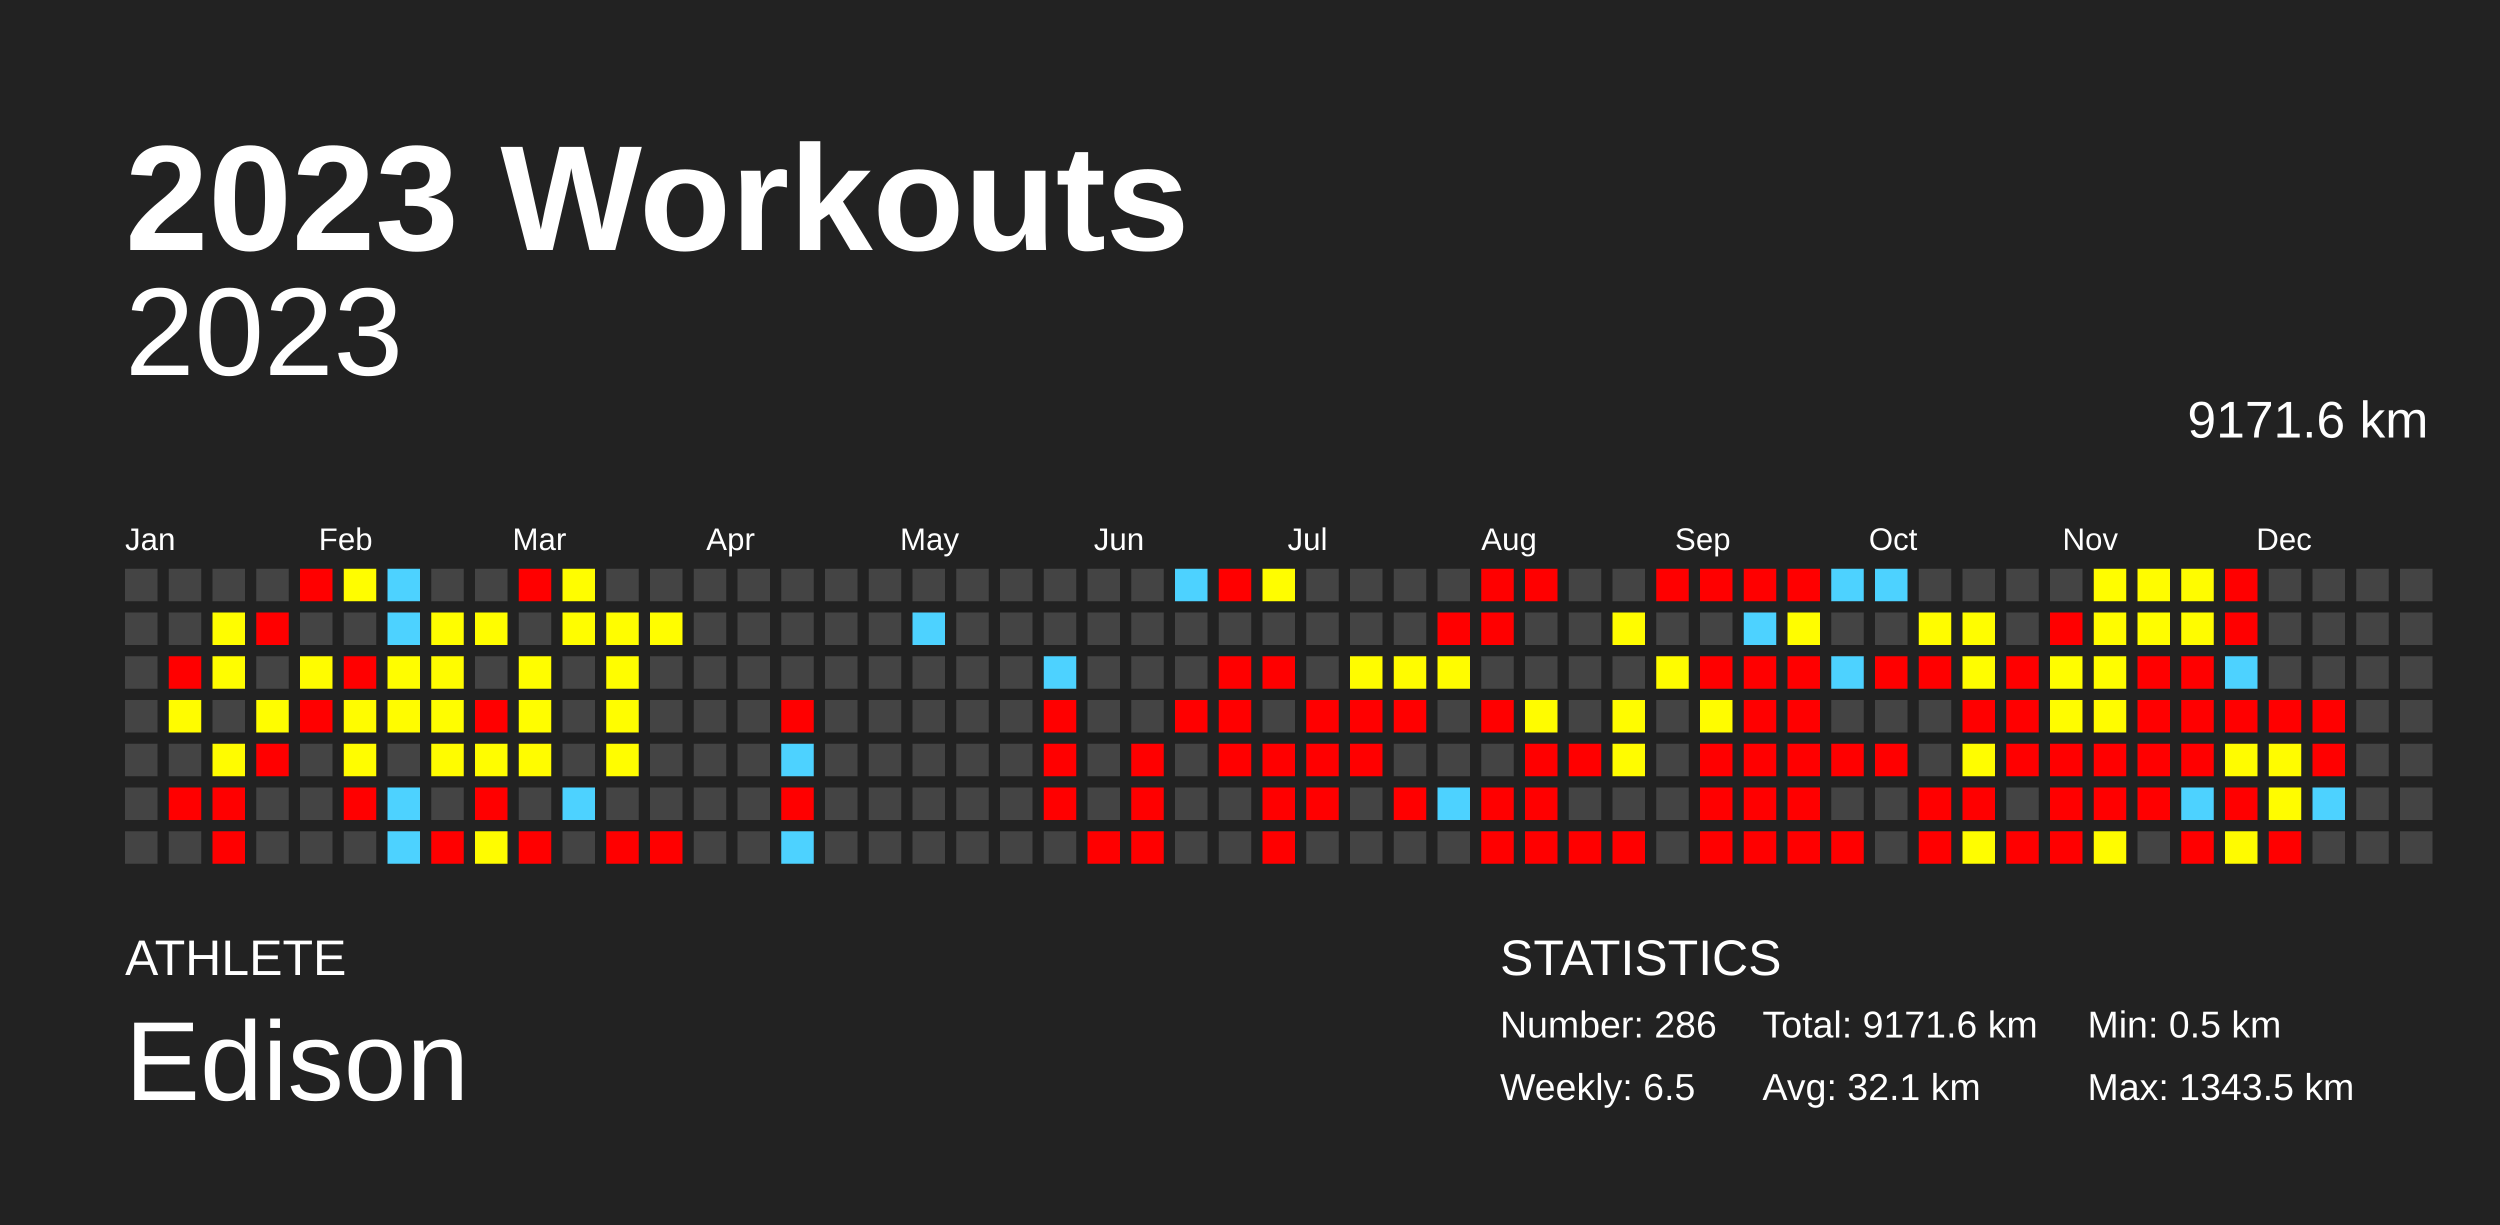
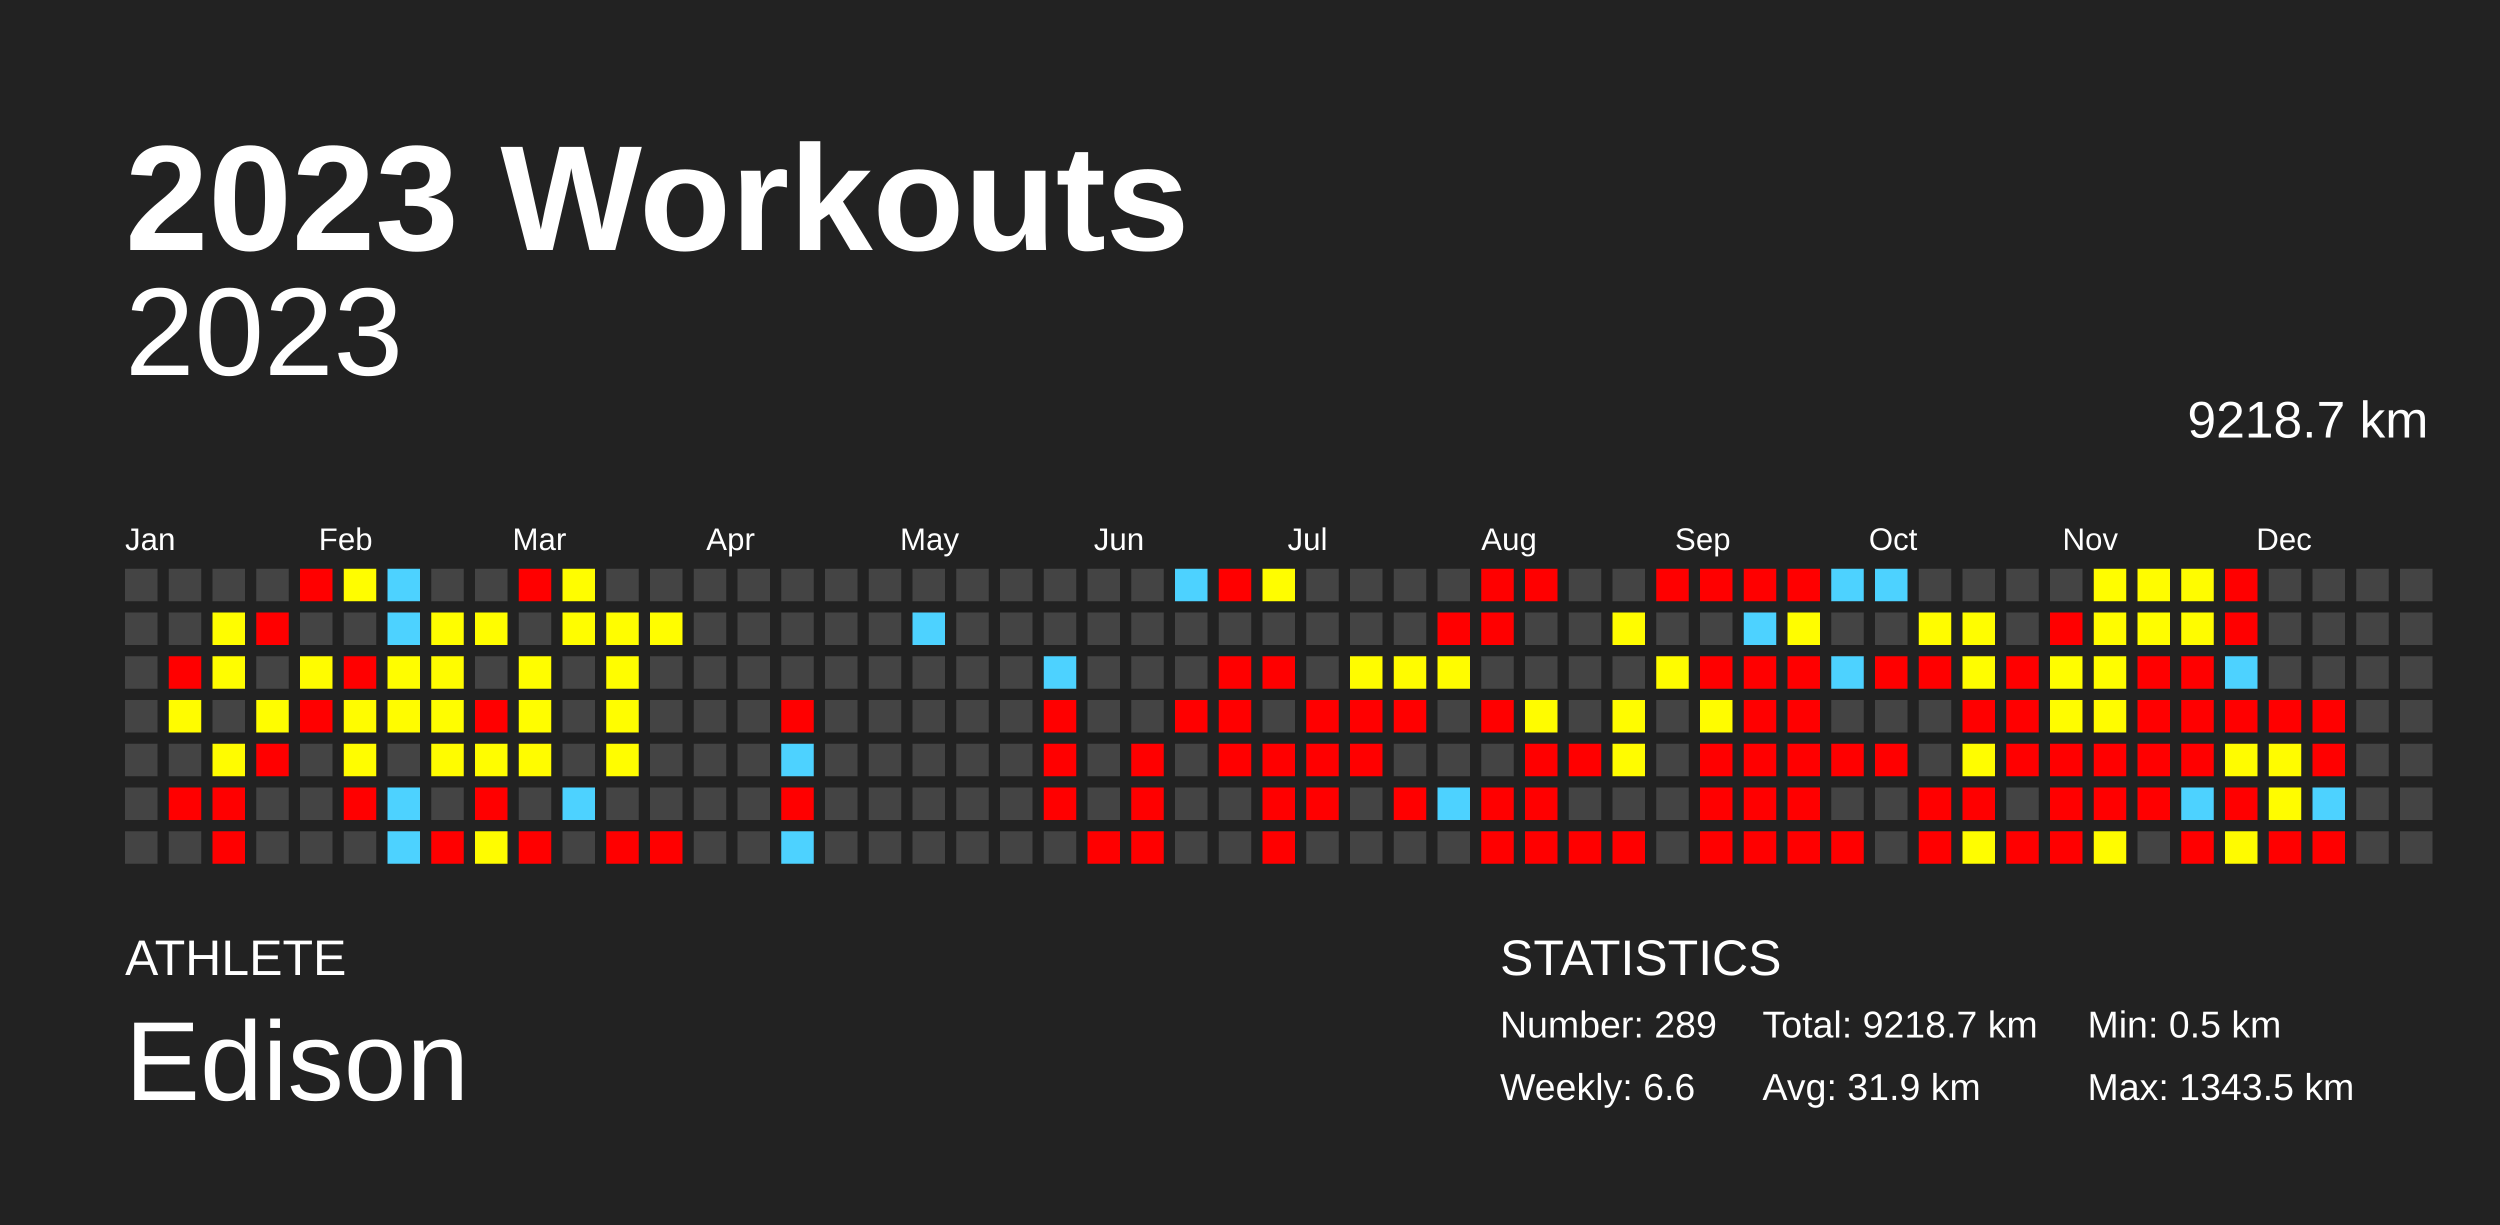
<svg xmlns="http://www.w3.org/2000/svg" baseProfile="full" height="98mm" version="1.1" viewBox="0,0,200,98" width="200mm">
  <defs />
  <rect fill="#222222" height="98" width="200" x="0" y="0" />
  <text fill="#FFFFFF" style="font-size:12px; font-family:Arial; font-weight:bold;" x="10" y="20">2023 Workouts</text>
  <text fill="#FFFFFF" style="font-size:4px; font-family:Arial" x="10" y="78">ATHLETE</text>
  <text fill="#FFFFFF" style="font-size:9px; font-family:Arial" x="10" y="88">Edison</text>
  <text fill="#FFFFFF" style="font-size:4px; font-family:Arial" x="120" y="78">STATISTICS</text>
-   <text fill="#FFFFFF" style="font-size:3px; font-family:Arial" x="120" y="83">Number: 286</text>
-   <text fill="#FFFFFF" style="font-size:3px; font-family:Arial" x="120" y="88">Weekly: 6.5</text>
-   <text fill="#FFFFFF" style="font-size:3px; font-family:Arial" x="141" y="83">Total: 9171.6 km</text>
-   <text fill="#FFFFFF" style="font-size:3px; font-family:Arial" x="141" y="88">Avg: 32.1 km</text>
+   <text fill="#FFFFFF" style="font-size:3px; font-family:Arial" x="120" y="83">Number: 289</text>
+   <text fill="#FFFFFF" style="font-size:3px; font-family:Arial" x="120" y="88">Weekly: 6.6</text>
+   <text fill="#FFFFFF" style="font-size:3px; font-family:Arial" x="141" y="83">Total: 9218.7 km</text>
+   <text fill="#FFFFFF" style="font-size:3px; font-family:Arial" x="141" y="88">Avg: 31.9 km</text>
  <text fill="#FFFFFF" style="font-size:3px; font-family:Arial" x="167" y="83">Min: 0.5 km</text>
  <text fill="#FFFFFF" style="font-size:3px; font-family:Arial" x="167" y="88">Max: 1343.5 km</text>
  <text alignment-baseline="hanging" fill="#FFFFFF" style="font-size:10.0px; font-family:Arial;" x="10" y="30">2023</text>
-   <text alignment-baseline="hanging" fill="#FFFFFF" style="font-size:4.125px; font-family:Arial;" x="175" y="35">9171.6 km</text>
+   <text alignment-baseline="hanging" fill="#FFFFFF" style="font-size:4.125px; font-family:Arial;" x="175" y="35">9218.7 km</text>
  <text fill="#FFFFFF" style="font-size:2.5px; font-family:Arial" x="10.0" y="44">Jan</text>
  <text fill="#FFFFFF" style="font-size:2.5px; font-family:Arial" x="25.5" y="44">Feb</text>
  <text fill="#FFFFFF" style="font-size:2.5px; font-family:Arial" x="41.0" y="44">Mar</text>
  <text fill="#FFFFFF" style="font-size:2.5px; font-family:Arial" x="56.5" y="44">Apr</text>
  <text fill="#FFFFFF" style="font-size:2.5px; font-family:Arial" x="72.0" y="44">May</text>
  <text fill="#FFFFFF" style="font-size:2.5px; font-family:Arial" x="87.5" y="44">Jun</text>
  <text fill="#FFFFFF" style="font-size:2.5px; font-family:Arial" x="103.0" y="44">Jul</text>
  <text fill="#FFFFFF" style="font-size:2.5px; font-family:Arial" x="118.5" y="44">Aug</text>
  <text fill="#FFFFFF" style="font-size:2.5px; font-family:Arial" x="134.0" y="44">Sep</text>
  <text fill="#FFFFFF" style="font-size:2.5px; font-family:Arial" x="149.5" y="44">Oct</text>
  <text fill="#FFFFFF" style="font-size:2.5px; font-family:Arial" x="165.0" y="44">Nov</text>
  <text fill="#FFFFFF" style="font-size:2.5px; font-family:Arial" x="180.5" y="44">Dec</text>
  <rect fill="#444444" height="2.6" width="2.6" x="10.0" y="45.5" />
  <rect fill="#444444" height="2.6" width="2.6" x="10.0" y="49.0" />
  <rect fill="#444444" height="2.6" width="2.6" x="10.0" y="52.5" />
  <rect fill="#444444" height="2.6" width="2.6" x="10.0" y="56.0" />
  <rect fill="#444444" height="2.6" width="2.6" x="10.0" y="59.5" />
  <rect fill="#444444" height="2.6" width="2.6" x="10.0" y="63.0" />
  <rect fill="#444444" height="2.6" width="2.6" x="10.0" y="66.5" />
  <rect fill="#444444" height="2.6" width="2.6" x="13.5" y="45.5" />
  <rect fill="#444444" height="2.6" width="2.6" x="13.5" y="49.0" />
  <rect fill="red" height="2.6" width="2.6" x="13.5" y="52.5" />
  <rect fill="#fffc00" height="2.6" width="2.6" x="13.5" y="56.0" />
  <rect fill="#444444" height="2.6" width="2.6" x="13.5" y="59.5" />
  <rect fill="red" height="2.6" width="2.6" x="13.5" y="63.0" />
  <rect fill="#444444" height="2.6" width="2.6" x="13.5" y="66.5" />
  <rect fill="#444444" height="2.6" width="2.6" x="17.0" y="45.5" />
  <rect fill="#fffd00" height="2.6" width="2.6" x="17.0" y="49.0" />
  <rect fill="#fffd00" height="2.6" width="2.6" x="17.0" y="52.5" />
  <rect fill="#444444" height="2.6" width="2.6" x="17.0" y="56.0" />
  <rect fill="#fffc00" height="2.6" width="2.6" x="17.0" y="59.5" />
  <rect fill="red" height="2.6" width="2.6" x="17.0" y="63.0" />
  <rect fill="red" height="2.6" width="2.6" x="17.0" y="66.5" />
  <rect fill="#444444" height="2.6" width="2.6" x="20.5" y="45.5" />
  <rect fill="red" height="2.6" width="2.6" x="20.5" y="49.0" />
  <rect fill="#444444" height="2.6" width="2.6" x="20.5" y="52.5" />
  <rect fill="#fffd00" height="2.6" width="2.6" x="20.5" y="56.0" />
  <rect fill="red" height="2.6" width="2.6" x="20.5" y="59.5" />
  <rect fill="#444444" height="2.6" width="2.6" x="20.5" y="63.0" />
  <rect fill="#444444" height="2.6" width="2.6" x="20.5" y="66.5" />
  <rect fill="red" height="2.6" width="2.6" x="24.0" y="45.5" />
  <rect fill="#444444" height="2.6" width="2.6" x="24.0" y="49.0" />
  <rect fill="#fffc00" height="2.6" width="2.6" x="24.0" y="52.5" />
  <rect fill="red" height="2.6" width="2.6" x="24.0" y="56.0" />
  <rect fill="#444444" height="2.6" width="2.6" x="24.0" y="59.5" />
  <rect fill="#444444" height="2.6" width="2.6" x="24.0" y="63.0" />
  <rect fill="#444444" height="2.6" width="2.6" x="24.0" y="66.5" />
  <rect fill="#fffd00" height="2.6" width="2.6" x="27.5" y="45.5" />
  <rect fill="#444444" height="2.6" width="2.6" x="27.5" y="49.0" />
  <rect fill="red" height="2.6" width="2.6" x="27.5" y="52.5" />
  <rect fill="#fffc00" height="2.6" width="2.6" x="27.5" y="56.0" />
  <rect fill="#fffd00" height="2.6" width="2.6" x="27.5" y="59.5" />
  <rect fill="red" height="2.6" width="2.6" x="27.5" y="63.0" />
  <rect fill="#444444" height="2.6" width="2.6" x="27.5" y="66.5" />
  <rect fill="#4dd2ff" height="2.6" width="2.6" x="31.0" y="45.5" />
  <rect fill="#4dd2ff" height="2.6" width="2.6" x="31.0" y="49.0" />
  <rect fill="#fffd00" height="2.6" width="2.6" x="31.0" y="52.5" />
  <rect fill="#fffc00" height="2.6" width="2.6" x="31.0" y="56.0" />
  <rect fill="#444444" height="2.6" width="2.6" x="31.0" y="59.5" />
  <rect fill="#4dd2ff" height="2.6" width="2.6" x="31.0" y="63.0" />
  <rect fill="#4dd2ff" height="2.6" width="2.6" x="31.0" y="66.5" />
  <rect fill="#444444" height="2.6" width="2.6" x="34.5" y="45.5" />
  <rect fill="#fffd00" height="2.6" width="2.6" x="34.5" y="49.0" />
  <rect fill="#fffc00" height="2.6" width="2.6" x="34.5" y="52.5" />
  <rect fill="#fffd00" height="2.6" width="2.6" x="34.5" y="56.0" />
  <rect fill="#fffc00" height="2.6" width="2.6" x="34.5" y="59.5" />
  <rect fill="#444444" height="2.6" width="2.6" x="34.5" y="63.0" />
  <rect fill="red" height="2.6" width="2.6" x="34.5" y="66.5" />
  <rect fill="#444444" height="2.6" width="2.6" x="38.0" y="45.5" />
  <rect fill="#fffd00" height="2.6" width="2.6" x="38.0" y="49.0" />
  <rect fill="#444444" height="2.6" width="2.6" x="38.0" y="52.5" />
  <rect fill="red" height="2.6" width="2.6" x="38.0" y="56.0" />
  <rect fill="#fffd00" height="2.6" width="2.6" x="38.0" y="59.5" />
  <rect fill="red" height="2.6" width="2.6" x="38.0" y="63.0" />
  <rect fill="#fffc00" height="2.6" width="2.6" x="38.0" y="66.5" />
  <rect fill="red" height="2.6" width="2.6" x="41.5" y="45.5" />
  <rect fill="#444444" height="2.6" width="2.6" x="41.5" y="49.0" />
  <rect fill="#fffd00" height="2.6" width="2.6" x="41.5" y="52.5" />
  <rect fill="#fffd00" height="2.6" width="2.6" x="41.5" y="56.0" />
  <rect fill="#fffc00" height="2.6" width="2.6" x="41.5" y="59.5" />
  <rect fill="#444444" height="2.6" width="2.6" x="41.5" y="63.0" />
  <rect fill="red" height="2.6" width="2.6" x="41.5" y="66.5" />
  <rect fill="#fffd00" height="2.6" width="2.6" x="45.0" y="45.5" />
  <rect fill="#fffd00" height="2.6" width="2.6" x="45.0" y="49.0" />
  <rect fill="#444444" height="2.6" width="2.6" x="45.0" y="52.5" />
  <rect fill="#444444" height="2.6" width="2.6" x="45.0" y="56.0" />
  <rect fill="#444444" height="2.6" width="2.6" x="45.0" y="59.5" />
  <rect fill="#4dd2ff" height="2.6" width="2.6" x="45.0" y="63.0" />
  <rect fill="#444444" height="2.6" width="2.6" x="45.0" y="66.5" />
  <rect fill="#444444" height="2.6" width="2.6" x="48.5" y="45.5" />
  <rect fill="#fffd00" height="2.6" width="2.6" x="48.5" y="49.0" />
  <rect fill="#fffd00" height="2.6" width="2.6" x="48.5" y="52.5" />
  <rect fill="#fffd00" height="2.6" width="2.6" x="48.5" y="56.0" />
  <rect fill="#fffd00" height="2.6" width="2.6" x="48.5" y="59.5" />
  <rect fill="#444444" height="2.6" width="2.6" x="48.5" y="63.0" />
  <rect fill="red" height="2.6" width="2.6" x="48.5" y="66.5" />
  <rect fill="#444444" height="2.6" width="2.6" x="52.0" y="45.5" />
  <rect fill="#fffd00" height="2.6" width="2.6" x="52.0" y="49.0" />
  <rect fill="#444444" height="2.6" width="2.6" x="52.0" y="52.5" />
  <rect fill="#444444" height="2.6" width="2.6" x="52.0" y="56.0" />
  <rect fill="#444444" height="2.6" width="2.6" x="52.0" y="59.5" />
  <rect fill="#444444" height="2.6" width="2.6" x="52.0" y="63.0" />
  <rect fill="red" height="2.6" width="2.6" x="52.0" y="66.5" />
  <rect fill="#444444" height="2.6" width="2.6" x="55.5" y="45.5" />
  <rect fill="#444444" height="2.6" width="2.6" x="55.5" y="49.0" />
  <rect fill="#444444" height="2.6" width="2.6" x="55.5" y="52.5" />
  <rect fill="#444444" height="2.6" width="2.6" x="55.5" y="56.0" />
  <rect fill="#444444" height="2.6" width="2.6" x="55.5" y="59.5" />
  <rect fill="#444444" height="2.6" width="2.6" x="55.5" y="63.0" />
  <rect fill="#444444" height="2.6" width="2.6" x="55.5" y="66.5" />
  <rect fill="#444444" height="2.6" width="2.6" x="59.0" y="45.5" />
  <rect fill="#444444" height="2.6" width="2.6" x="59.0" y="49.0" />
  <rect fill="#444444" height="2.6" width="2.6" x="59.0" y="52.5" />
  <rect fill="#444444" height="2.6" width="2.6" x="59.0" y="56.0" />
  <rect fill="#444444" height="2.6" width="2.6" x="59.0" y="59.5" />
  <rect fill="#444444" height="2.6" width="2.6" x="59.0" y="63.0" />
  <rect fill="#444444" height="2.6" width="2.6" x="59.0" y="66.5" />
  <rect fill="#444444" height="2.6" width="2.6" x="62.5" y="45.5" />
  <rect fill="#444444" height="2.6" width="2.6" x="62.5" y="49.0" />
  <rect fill="#444444" height="2.6" width="2.6" x="62.5" y="52.5" />
  <rect fill="red" height="2.6" width="2.6" x="62.5" y="56.0" />
  <rect fill="#4dd2ff" height="2.6" width="2.6" x="62.5" y="59.5" />
  <rect fill="red" height="2.6" width="2.6" x="62.5" y="63.0" />
  <rect fill="#4dd2ff" height="2.6" width="2.6" x="62.5" y="66.5" />
  <rect fill="#444444" height="2.6" width="2.6" x="66.0" y="45.5" />
  <rect fill="#444444" height="2.6" width="2.6" x="66.0" y="49.0" />
  <rect fill="#444444" height="2.6" width="2.6" x="66.0" y="52.5" />
  <rect fill="#444444" height="2.6" width="2.6" x="66.0" y="56.0" />
  <rect fill="#444444" height="2.6" width="2.6" x="66.0" y="59.5" />
  <rect fill="#444444" height="2.6" width="2.6" x="66.0" y="63.0" />
  <rect fill="#444444" height="2.6" width="2.6" x="66.0" y="66.5" />
  <rect fill="#444444" height="2.6" width="2.6" x="69.5" y="45.5" />
  <rect fill="#444444" height="2.6" width="2.6" x="69.5" y="49.0" />
  <rect fill="#444444" height="2.6" width="2.6" x="69.5" y="52.5" />
  <rect fill="#444444" height="2.6" width="2.6" x="69.5" y="56.0" />
  <rect fill="#444444" height="2.6" width="2.6" x="69.5" y="59.5" />
  <rect fill="#444444" height="2.6" width="2.6" x="69.5" y="63.0" />
  <rect fill="#444444" height="2.6" width="2.6" x="69.5" y="66.5" />
  <rect fill="#444444" height="2.6" width="2.6" x="73.0" y="45.5" />
  <rect fill="#4dd2ff" height="2.6" width="2.6" x="73.0" y="49.0" />
  <rect fill="#444444" height="2.6" width="2.6" x="73.0" y="52.5" />
  <rect fill="#444444" height="2.6" width="2.6" x="73.0" y="56.0" />
  <rect fill="#444444" height="2.6" width="2.6" x="73.0" y="59.5" />
  <rect fill="#444444" height="2.6" width="2.6" x="73.0" y="63.0" />
  <rect fill="#444444" height="2.6" width="2.6" x="73.0" y="66.5" />
  <rect fill="#444444" height="2.6" width="2.6" x="76.5" y="45.5" />
  <rect fill="#444444" height="2.6" width="2.6" x="76.5" y="49.0" />
  <rect fill="#444444" height="2.6" width="2.6" x="76.5" y="52.5" />
  <rect fill="#444444" height="2.6" width="2.6" x="76.5" y="56.0" />
  <rect fill="#444444" height="2.6" width="2.6" x="76.5" y="59.5" />
  <rect fill="#444444" height="2.6" width="2.6" x="76.5" y="63.0" />
  <rect fill="#444444" height="2.6" width="2.6" x="76.5" y="66.5" />
  <rect fill="#444444" height="2.6" width="2.6" x="80.0" y="45.5" />
  <rect fill="#444444" height="2.6" width="2.6" x="80.0" y="49.0" />
  <rect fill="#444444" height="2.6" width="2.6" x="80.0" y="52.5" />
  <rect fill="#444444" height="2.6" width="2.6" x="80.0" y="56.0" />
  <rect fill="#444444" height="2.6" width="2.6" x="80.0" y="59.5" />
  <rect fill="#444444" height="2.6" width="2.6" x="80.0" y="63.0" />
  <rect fill="#444444" height="2.6" width="2.6" x="80.0" y="66.5" />
  <rect fill="#444444" height="2.6" width="2.6" x="83.5" y="45.5" />
  <rect fill="#444444" height="2.6" width="2.6" x="83.5" y="49.0" />
  <rect fill="#4dd2ff" height="2.6" width="2.6" x="83.5" y="52.5" />
  <rect fill="red" height="2.6" width="2.6" x="83.5" y="56.0" />
  <rect fill="red" height="2.6" width="2.6" x="83.5" y="59.5" />
  <rect fill="red" height="2.6" width="2.6" x="83.5" y="63.0" />
  <rect fill="#444444" height="2.6" width="2.6" x="83.5" y="66.5" />
  <rect fill="#444444" height="2.6" width="2.6" x="87.0" y="45.5" />
  <rect fill="#444444" height="2.6" width="2.6" x="87.0" y="49.0" />
  <rect fill="#444444" height="2.6" width="2.6" x="87.0" y="52.5" />
  <rect fill="#444444" height="2.6" width="2.6" x="87.0" y="56.0" />
  <rect fill="#444444" height="2.6" width="2.6" x="87.0" y="59.5" />
  <rect fill="#444444" height="2.6" width="2.6" x="87.0" y="63.0" />
  <rect fill="red" height="2.6" width="2.6" x="87.0" y="66.5" />
  <rect fill="#444444" height="2.6" width="2.6" x="90.5" y="45.5" />
  <rect fill="#444444" height="2.6" width="2.6" x="90.5" y="49.0" />
  <rect fill="#444444" height="2.6" width="2.6" x="90.5" y="52.5" />
  <rect fill="#444444" height="2.6" width="2.6" x="90.5" y="56.0" />
  <rect fill="red" height="2.6" width="2.6" x="90.5" y="59.5" />
  <rect fill="red" height="2.6" width="2.6" x="90.5" y="63.0" />
  <rect fill="red" height="2.6" width="2.6" x="90.5" y="66.5" />
  <rect fill="#4dd2ff" height="2.6" width="2.6" x="94.0" y="45.5" />
  <rect fill="#444444" height="2.6" width="2.6" x="94.0" y="49.0" />
  <rect fill="#444444" height="2.6" width="2.6" x="94.0" y="52.5" />
  <rect fill="red" height="2.6" width="2.6" x="94.0" y="56.0" />
  <rect fill="#444444" height="2.6" width="2.6" x="94.0" y="59.5" />
  <rect fill="#444444" height="2.6" width="2.6" x="94.0" y="63.0" />
  <rect fill="#444444" height="2.6" width="2.6" x="94.0" y="66.5" />
  <rect fill="red" height="2.6" width="2.6" x="97.5" y="45.5" />
  <rect fill="#444444" height="2.6" width="2.6" x="97.5" y="49.0" />
  <rect fill="red" height="2.6" width="2.6" x="97.5" y="52.5" />
  <rect fill="red" height="2.6" width="2.6" x="97.5" y="56.0" />
  <rect fill="red" height="2.6" width="2.6" x="97.5" y="59.5" />
  <rect fill="#444444" height="2.6" width="2.6" x="97.5" y="63.0" />
  <rect fill="#444444" height="2.6" width="2.6" x="97.5" y="66.5" />
  <rect fill="#fffd00" height="2.6" width="2.6" x="101.0" y="45.5" />
  <rect fill="#444444" height="2.6" width="2.6" x="101.0" y="49.0" />
  <rect fill="red" height="2.6" width="2.6" x="101.0" y="52.5" />
  <rect fill="#444444" height="2.6" width="2.6" x="101.0" y="56.0" />
  <rect fill="red" height="2.6" width="2.6" x="101.0" y="59.5" />
  <rect fill="red" height="2.6" width="2.6" x="101.0" y="63.0" />
  <rect fill="red" height="2.6" width="2.6" x="101.0" y="66.5" />
  <rect fill="#444444" height="2.6" width="2.6" x="104.5" y="45.5" />
  <rect fill="#444444" height="2.6" width="2.6" x="104.5" y="49.0" />
  <rect fill="#444444" height="2.6" width="2.6" x="104.5" y="52.5" />
  <rect fill="red" height="2.6" width="2.6" x="104.5" y="56.0" />
  <rect fill="red" height="2.6" width="2.6" x="104.5" y="59.5" />
  <rect fill="red" height="2.6" width="2.6" x="104.5" y="63.0" />
  <rect fill="#444444" height="2.6" width="2.6" x="104.5" y="66.5" />
  <rect fill="#444444" height="2.6" width="2.6" x="108.0" y="45.5" />
  <rect fill="#444444" height="2.6" width="2.6" x="108.0" y="49.0" />
  <rect fill="#fffc00" height="2.6" width="2.6" x="108.0" y="52.5" />
  <rect fill="red" height="2.6" width="2.6" x="108.0" y="56.0" />
  <rect fill="red" height="2.6" width="2.6" x="108.0" y="59.5" />
  <rect fill="#444444" height="2.6" width="2.6" x="108.0" y="63.0" />
  <rect fill="#444444" height="2.6" width="2.6" x="108.0" y="66.5" />
  <rect fill="#444444" height="2.6" width="2.6" x="111.5" y="45.5" />
  <rect fill="#444444" height="2.6" width="2.6" x="111.5" y="49.0" />
  <rect fill="#fffc00" height="2.6" width="2.6" x="111.5" y="52.5" />
  <rect fill="red" height="2.6" width="2.6" x="111.5" y="56.0" />
  <rect fill="#444444" height="2.6" width="2.6" x="111.5" y="59.5" />
  <rect fill="red" height="2.6" width="2.6" x="111.5" y="63.0" />
  <rect fill="#444444" height="2.6" width="2.6" x="111.5" y="66.5" />
  <rect fill="#444444" height="2.6" width="2.6" x="115.0" y="45.5" />
  <rect fill="red" height="2.6" width="2.6" x="115.0" y="49.0" />
  <rect fill="#fffc00" height="2.6" width="2.6" x="115.0" y="52.5" />
  <rect fill="#444444" height="2.6" width="2.6" x="115.0" y="56.0" />
  <rect fill="#444444" height="2.6" width="2.6" x="115.0" y="59.5" />
  <rect fill="#4dd2ff" height="2.6" width="2.6" x="115.0" y="63.0" />
  <rect fill="#444444" height="2.6" width="2.6" x="115.0" y="66.5" />
  <rect fill="red" height="2.6" width="2.6" x="118.5" y="45.5" />
  <rect fill="red" height="2.6" width="2.6" x="118.5" y="49.0" />
  <rect fill="#444444" height="2.6" width="2.6" x="118.5" y="52.5" />
  <rect fill="red" height="2.6" width="2.6" x="118.5" y="56.0" />
  <rect fill="#444444" height="2.6" width="2.6" x="118.5" y="59.5" />
  <rect fill="red" height="2.6" width="2.6" x="118.5" y="63.0" />
  <rect fill="red" height="2.6" width="2.6" x="118.5" y="66.5" />
  <rect fill="red" height="2.6" width="2.6" x="122.0" y="45.5" />
  <rect fill="#444444" height="2.6" width="2.6" x="122.0" y="49.0" />
  <rect fill="#444444" height="2.6" width="2.6" x="122.0" y="52.5" />
  <rect fill="#fffc00" height="2.6" width="2.6" x="122.0" y="56.0" />
  <rect fill="red" height="2.6" width="2.6" x="122.0" y="59.5" />
  <rect fill="red" height="2.6" width="2.6" x="122.0" y="63.0" />
  <rect fill="red" height="2.6" width="2.6" x="122.0" y="66.5" />
  <rect fill="#444444" height="2.6" width="2.6" x="125.5" y="45.5" />
  <rect fill="#444444" height="2.6" width="2.6" x="125.5" y="49.0" />
  <rect fill="#444444" height="2.6" width="2.6" x="125.5" y="52.5" />
  <rect fill="#444444" height="2.6" width="2.6" x="125.5" y="56.0" />
  <rect fill="red" height="2.6" width="2.6" x="125.5" y="59.5" />
  <rect fill="#444444" height="2.6" width="2.6" x="125.5" y="63.0" />
  <rect fill="red" height="2.6" width="2.6" x="125.5" y="66.5" />
  <rect fill="#444444" height="2.6" width="2.6" x="129.0" y="45.5" />
  <rect fill="#fffc00" height="2.6" width="2.6" x="129.0" y="49.0" />
  <rect fill="#444444" height="2.6" width="2.6" x="129.0" y="52.5" />
  <rect fill="#fffc00" height="2.6" width="2.6" x="129.0" y="56.0" />
  <rect fill="#fffc00" height="2.6" width="2.6" x="129.0" y="59.5" />
  <rect fill="#444444" height="2.6" width="2.6" x="129.0" y="63.0" />
  <rect fill="red" height="2.6" width="2.6" x="129.0" y="66.5" />
  <rect fill="red" height="2.6" width="2.6" x="132.5" y="45.5" />
  <rect fill="#444444" height="2.6" width="2.6" x="132.5" y="49.0" />
  <rect fill="#fffc00" height="2.6" width="2.6" x="132.5" y="52.5" />
  <rect fill="#444444" height="2.6" width="2.6" x="132.5" y="56.0" />
  <rect fill="#444444" height="2.6" width="2.6" x="132.5" y="59.5" />
  <rect fill="#444444" height="2.6" width="2.6" x="132.5" y="63.0" />
  <rect fill="#444444" height="2.6" width="2.6" x="132.5" y="66.5" />
  <rect fill="red" height="2.6" width="2.6" x="136.0" y="45.5" />
  <rect fill="#444444" height="2.6" width="2.6" x="136.0" y="49.0" />
  <rect fill="red" height="2.6" width="2.6" x="136.0" y="52.5" />
  <rect fill="#fffc00" height="2.6" width="2.6" x="136.0" y="56.0" />
  <rect fill="red" height="2.6" width="2.6" x="136.0" y="59.5" />
  <rect fill="red" height="2.6" width="2.6" x="136.0" y="63.0" />
  <rect fill="red" height="2.6" width="2.6" x="136.0" y="66.5" />
  <rect fill="red" height="2.6" width="2.6" x="139.5" y="45.5" />
  <rect fill="#4dd2ff" height="2.6" width="2.6" x="139.5" y="49.0" />
  <rect fill="red" height="2.6" width="2.6" x="139.5" y="52.5" />
  <rect fill="red" height="2.6" width="2.6" x="139.5" y="56.0" />
  <rect fill="red" height="2.6" width="2.6" x="139.5" y="59.5" />
  <rect fill="red" height="2.6" width="2.6" x="139.5" y="63.0" />
  <rect fill="red" height="2.6" width="2.6" x="139.5" y="66.5" />
  <rect fill="red" height="2.6" width="2.6" x="143.0" y="45.5" />
  <rect fill="#fffd00" height="2.6" width="2.6" x="143.0" y="49.0" />
  <rect fill="red" height="2.6" width="2.6" x="143.0" y="52.5" />
  <rect fill="red" height="2.6" width="2.6" x="143.0" y="56.0" />
  <rect fill="red" height="2.6" width="2.6" x="143.0" y="59.5" />
  <rect fill="red" height="2.6" width="2.6" x="143.0" y="63.0" />
  <rect fill="red" height="2.6" width="2.6" x="143.0" y="66.5" />
  <rect fill="#4dd2ff" height="2.6" width="2.6" x="146.5" y="45.5" />
  <rect fill="#444444" height="2.6" width="2.6" x="146.5" y="49.0" />
  <rect fill="#4dd2ff" height="2.6" width="2.6" x="146.5" y="52.5" />
  <rect fill="#444444" height="2.6" width="2.6" x="146.5" y="56.0" />
  <rect fill="red" height="2.6" width="2.6" x="146.5" y="59.5" />
  <rect fill="#444444" height="2.6" width="2.6" x="146.5" y="63.0" />
  <rect fill="red" height="2.6" width="2.6" x="146.5" y="66.5" />
  <rect fill="#4dd2ff" height="2.6" width="2.6" x="150.0" y="45.5" />
  <rect fill="#444444" height="2.6" width="2.6" x="150.0" y="49.0" />
  <rect fill="red" height="2.6" width="2.6" x="150.0" y="52.5" />
  <rect fill="#444444" height="2.6" width="2.6" x="150.0" y="56.0" />
  <rect fill="red" height="2.6" width="2.6" x="150.0" y="59.5" />
  <rect fill="#444444" height="2.6" width="2.6" x="150.0" y="63.0" />
  <rect fill="#444444" height="2.6" width="2.6" x="150.0" y="66.5" />
  <rect fill="#444444" height="2.6" width="2.6" x="153.5" y="45.5" />
  <rect fill="#fffc00" height="2.6" width="2.6" x="153.5" y="49.0" />
  <rect fill="red" height="2.6" width="2.6" x="153.5" y="52.5" />
  <rect fill="#444444" height="2.6" width="2.6" x="153.5" y="56.0" />
  <rect fill="#444444" height="2.6" width="2.6" x="153.5" y="59.5" />
  <rect fill="red" height="2.6" width="2.6" x="153.5" y="63.0" />
  <rect fill="red" height="2.6" width="2.6" x="153.5" y="66.5" />
  <rect fill="#444444" height="2.6" width="2.6" x="157.0" y="45.5" />
  <rect fill="#fffd00" height="2.6" width="2.6" x="157.0" y="49.0" />
  <rect fill="#fffd00" height="2.6" width="2.6" x="157.0" y="52.5" />
  <rect fill="red" height="2.6" width="2.6" x="157.0" y="56.0" />
  <rect fill="#fffd00" height="2.6" width="2.6" x="157.0" y="59.5" />
  <rect fill="red" height="2.6" width="2.6" x="157.0" y="63.0" />
  <rect fill="#fffd00" height="2.6" width="2.6" x="157.0" y="66.5" />
  <rect fill="#444444" height="2.6" width="2.6" x="160.5" y="45.5" />
  <rect fill="#444444" height="2.6" width="2.6" x="160.5" y="49.0" />
  <rect fill="red" height="2.6" width="2.6" x="160.5" y="52.5" />
  <rect fill="red" height="2.6" width="2.6" x="160.5" y="56.0" />
  <rect fill="red" height="2.6" width="2.6" x="160.5" y="59.5" />
  <rect fill="#444444" height="2.6" width="2.6" x="160.5" y="63.0" />
  <rect fill="red" height="2.6" width="2.6" x="160.5" y="66.5" />
  <rect fill="#444444" height="2.6" width="2.6" x="164.0" y="45.5" />
  <rect fill="red" height="2.6" width="2.6" x="164.0" y="49.0" />
  <rect fill="#fffd00" height="2.6" width="2.6" x="164.0" y="52.5" />
  <rect fill="#fffc00" height="2.6" width="2.6" x="164.0" y="56.0" />
  <rect fill="red" height="2.6" width="2.6" x="164.0" y="59.5" />
  <rect fill="red" height="2.6" width="2.6" x="164.0" y="63.0" />
  <rect fill="red" height="2.6" width="2.6" x="164.0" y="66.5" />
  <rect fill="#fffd00" height="2.6" width="2.6" x="167.5" y="45.5" />
  <rect fill="#fffc00" height="2.6" width="2.6" x="167.5" y="49.0" />
  <rect fill="#fffd00" height="2.6" width="2.6" x="167.5" y="52.5" />
  <rect fill="#fffc00" height="2.6" width="2.6" x="167.5" y="56.0" />
  <rect fill="red" height="2.6" width="2.6" x="167.5" y="59.5" />
  <rect fill="red" height="2.6" width="2.6" x="167.5" y="63.0" />
  <rect fill="#fffc00" height="2.6" width="2.6" x="167.5" y="66.5" />
  <rect fill="#fffc00" height="2.6" width="2.6" x="171.0" y="45.5" />
  <rect fill="#fffd00" height="2.6" width="2.6" x="171.0" y="49.0" />
  <rect fill="red" height="2.6" width="2.6" x="171.0" y="52.5" />
  <rect fill="red" height="2.6" width="2.6" x="171.0" y="56.0" />
  <rect fill="red" height="2.6" width="2.6" x="171.0" y="59.5" />
  <rect fill="red" height="2.6" width="2.6" x="171.0" y="63.0" />
  <rect fill="#444444" height="2.6" width="2.6" x="171.0" y="66.5" />
  <rect fill="#fffc00" height="2.6" width="2.6" x="174.5" y="45.5" />
  <rect fill="#fffc00" height="2.6" width="2.6" x="174.5" y="49.0" />
  <rect fill="red" height="2.6" width="2.6" x="174.5" y="52.5" />
  <rect fill="red" height="2.6" width="2.6" x="174.5" y="56.0" />
  <rect fill="red" height="2.6" width="2.6" x="174.5" y="59.5" />
  <rect fill="#4dd2ff" height="2.6" width="2.6" x="174.5" y="63.0" />
  <rect fill="red" height="2.6" width="2.6" x="174.5" y="66.5" />
  <rect fill="red" height="2.6" width="2.6" x="178.0" y="45.5" />
  <rect fill="red" height="2.6" width="2.6" x="178.0" y="49.0" />
  <rect fill="#4dd2ff" height="2.6" width="2.6" x="178.0" y="52.5" />
  <rect fill="red" height="2.6" width="2.6" x="178.0" y="56.0" />
  <rect fill="#fffc00" height="2.6" width="2.6" x="178.0" y="59.5" />
  <rect fill="red" height="2.6" width="2.6" x="178.0" y="63.0" />
  <rect fill="#fffb00" height="2.6" width="2.6" x="178.0" y="66.5" />
  <rect fill="#444444" height="2.6" width="2.6" x="181.5" y="45.5" />
  <rect fill="#444444" height="2.6" width="2.6" x="181.5" y="49.0" />
  <rect fill="#444444" height="2.6" width="2.6" x="181.5" y="52.5" />
  <rect fill="red" height="2.6" width="2.6" x="181.5" y="56.0" />
  <rect fill="#fffc00" height="2.6" width="2.6" x="181.5" y="59.5" />
  <rect fill="#fffc00" height="2.6" width="2.6" x="181.5" y="63.0" />
  <rect fill="red" height="2.6" width="2.6" x="181.5" y="66.5" />
  <rect fill="#444444" height="2.6" width="2.6" x="185.0" y="45.5" />
  <rect fill="#444444" height="2.6" width="2.6" x="185.0" y="49.0" />
  <rect fill="#444444" height="2.6" width="2.6" x="185.0" y="52.5" />
  <rect fill="red" height="2.6" width="2.6" x="185.0" y="56.0" />
  <rect fill="red" height="2.6" width="2.6" x="185.0" y="59.5" />
  <rect fill="#4dd2ff" height="2.6" width="2.6" x="185.0" y="63.0" />
-   <rect fill="#444444" height="2.6" width="2.6" x="185.0" y="66.5" />
+   <rect fill="red" height="2.6" width="2.6" x="185.0" y="66.5" />
  <rect fill="#444444" height="2.6" width="2.6" x="188.5" y="45.5" />
  <rect fill="#444444" height="2.6" width="2.6" x="188.5" y="49.0" />
  <rect fill="#444444" height="2.6" width="2.6" x="188.5" y="52.5" />
  <rect fill="#444444" height="2.6" width="2.6" x="188.5" y="56.0" />
  <rect fill="#444444" height="2.6" width="2.6" x="188.5" y="59.5" />
  <rect fill="#444444" height="2.6" width="2.6" x="188.5" y="63.0" />
  <rect fill="#444444" height="2.6" width="2.6" x="188.5" y="66.5" />
  <rect fill="#444444" height="2.6" width="2.6" x="192.0" y="45.5" />
  <rect fill="#444444" height="2.6" width="2.6" x="192.0" y="49.0" />
  <rect fill="#444444" height="2.6" width="2.6" x="192.0" y="52.5" />
  <rect fill="#444444" height="2.6" width="2.6" x="192.0" y="56.0" />
  <rect fill="#444444" height="2.6" width="2.6" x="192.0" y="59.5" />
  <rect fill="#444444" height="2.6" width="2.6" x="192.0" y="63.0" />
  <rect fill="#444444" height="2.6" width="2.6" x="192.0" y="66.5" />
</svg>
